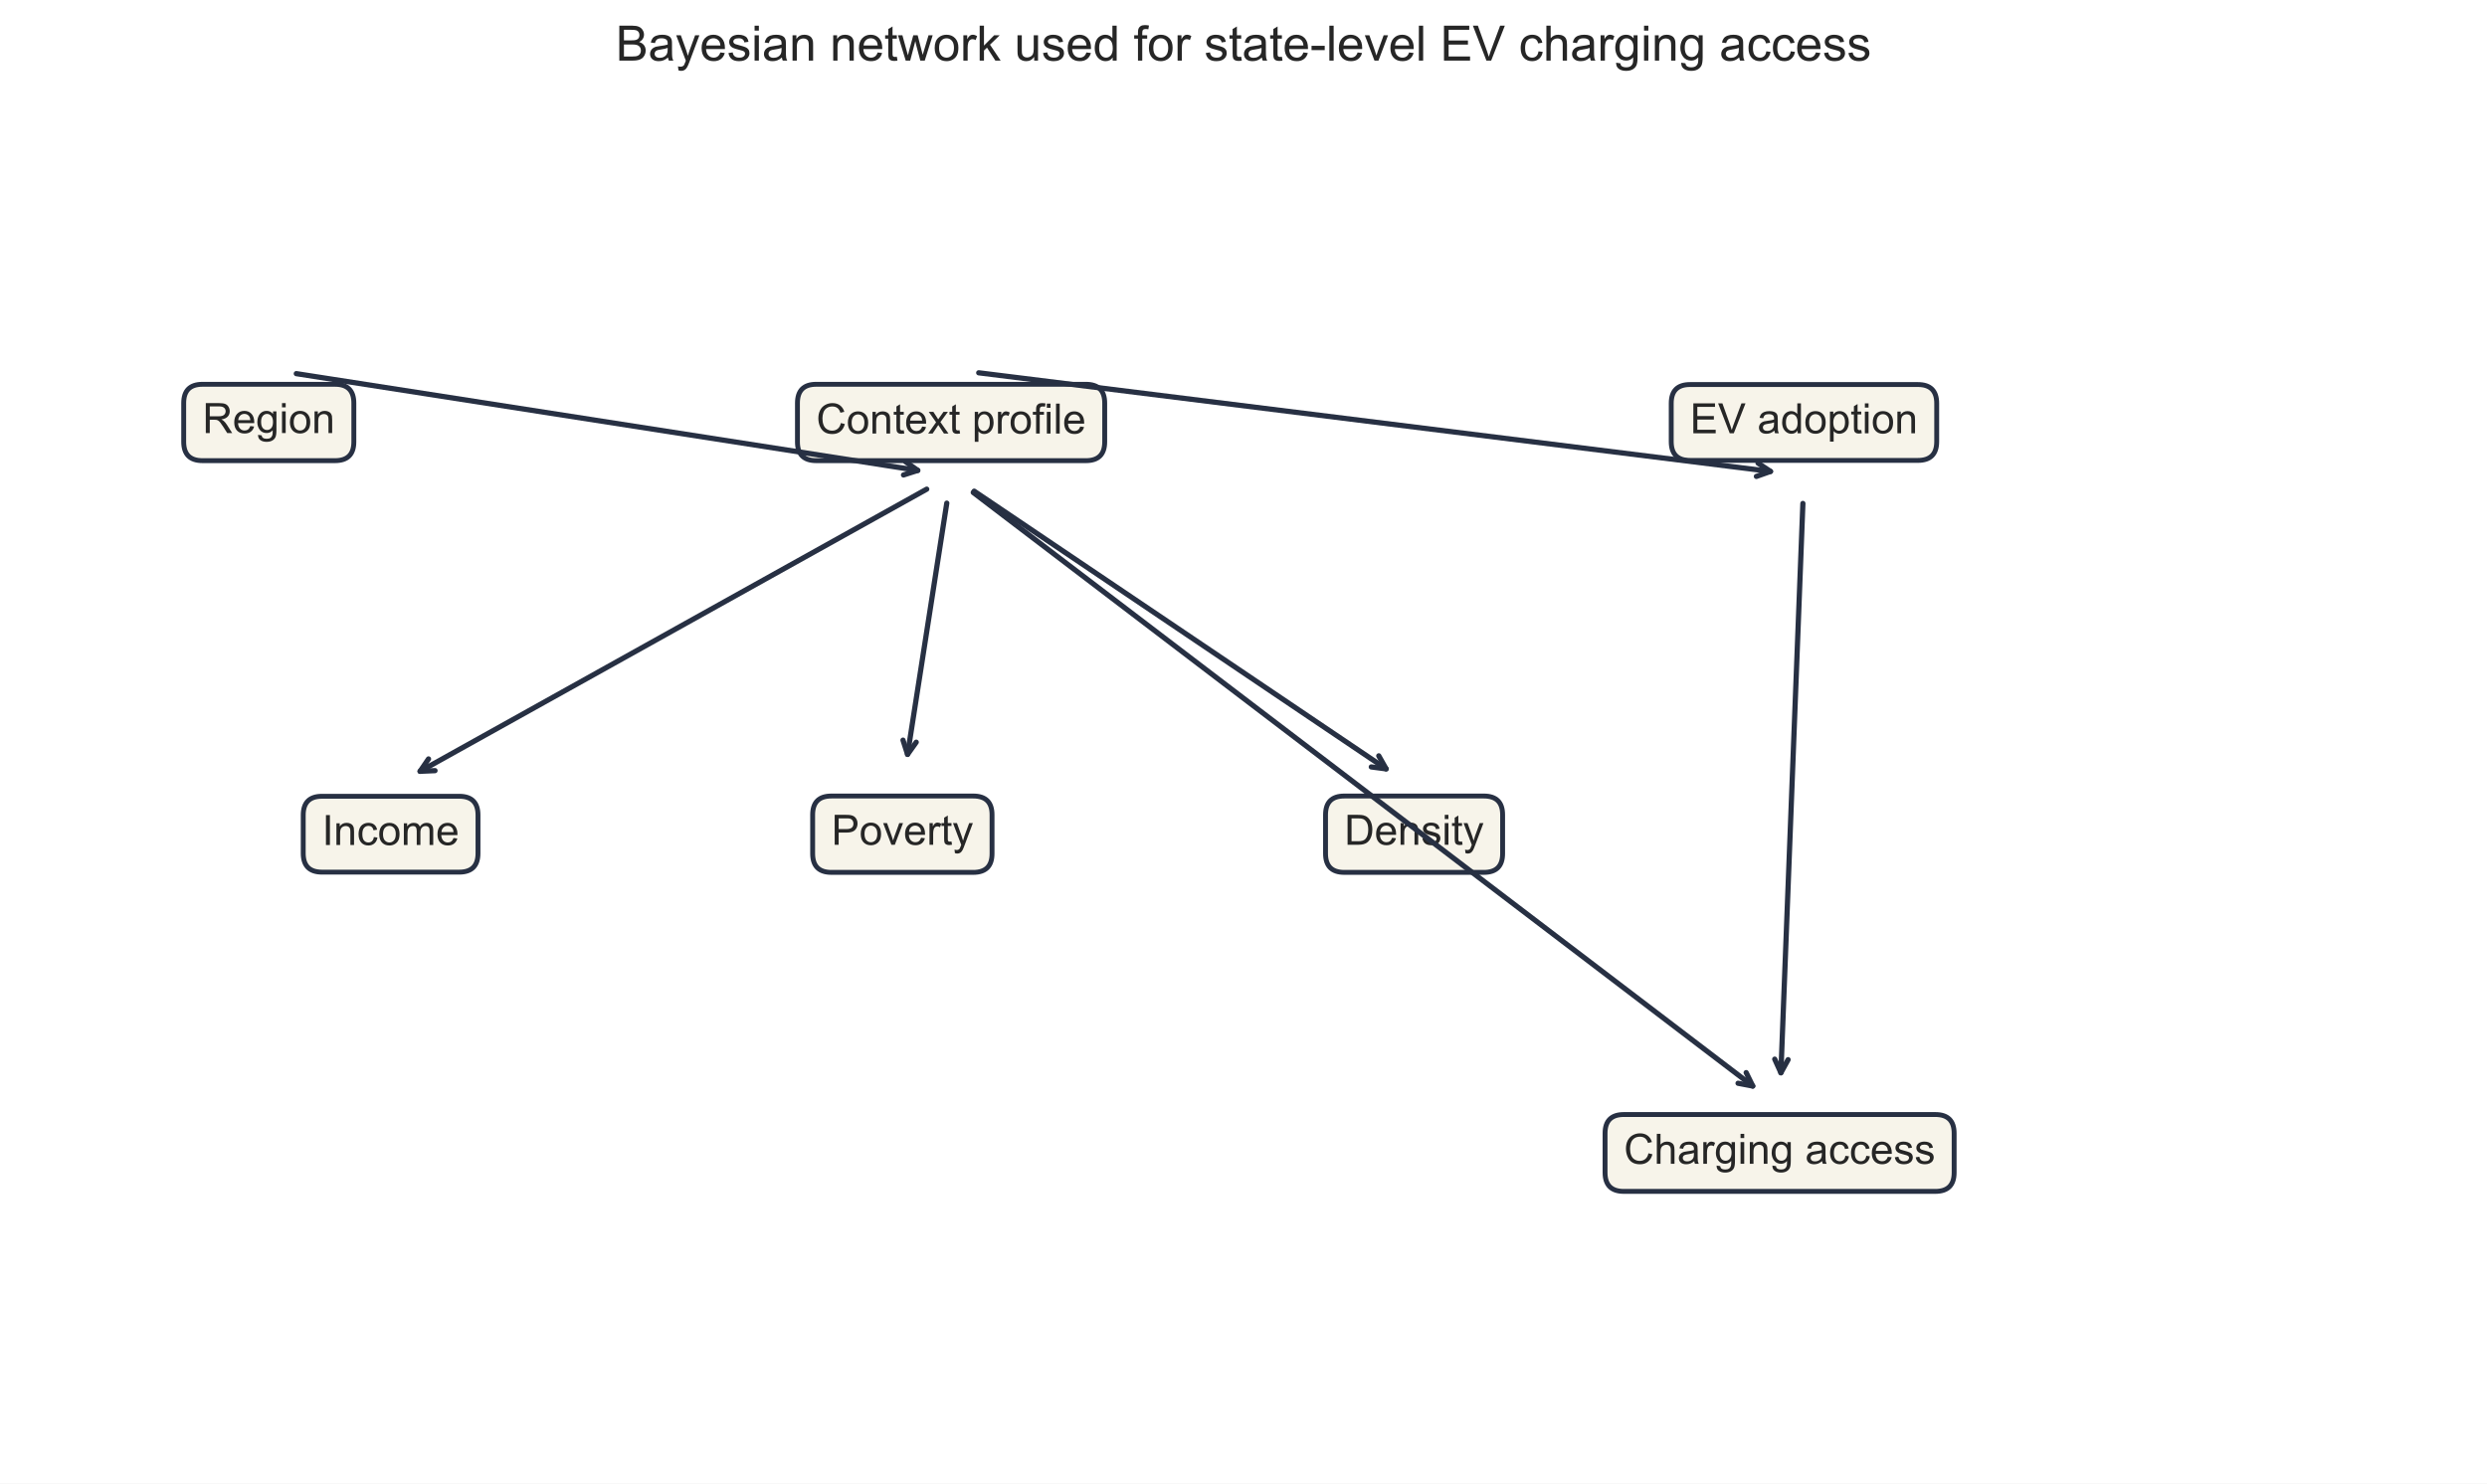
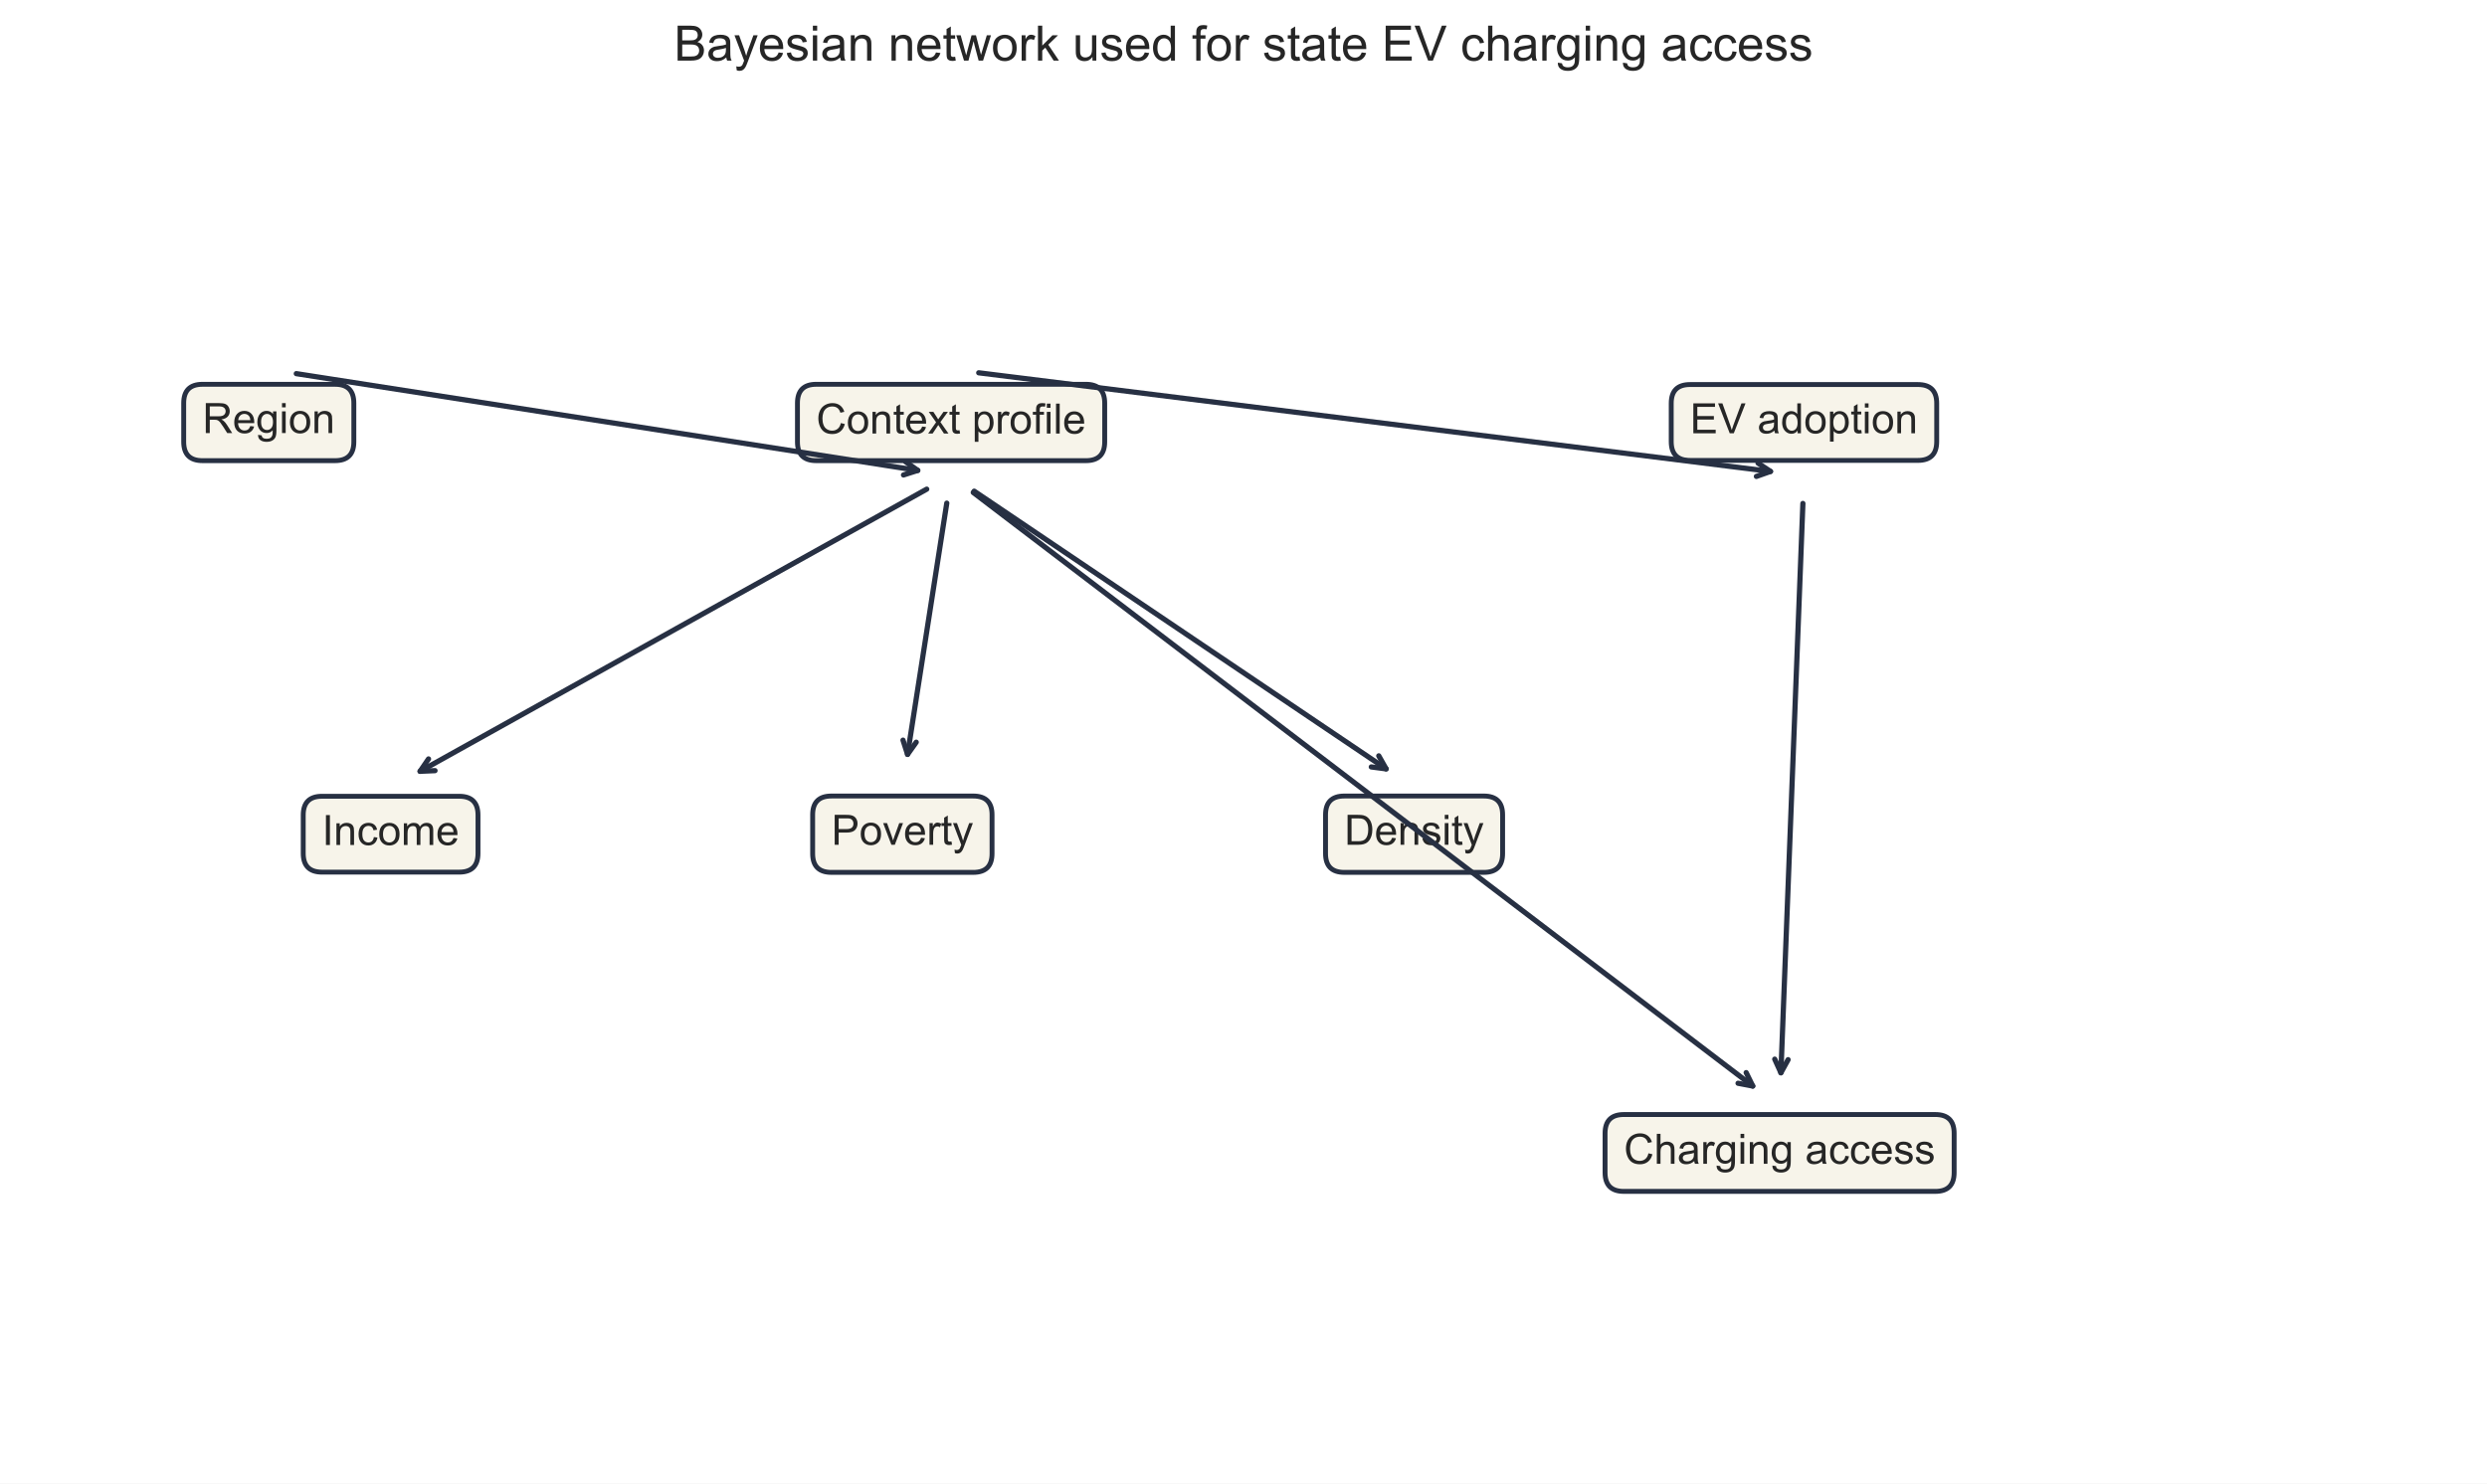
<svg xmlns="http://www.w3.org/2000/svg" xmlns:xlink="http://www.w3.org/1999/xlink" width="713.664pt" height="425.776pt" viewBox="0 0 713.664 425.776" version="1.1">
  <defs>
    <style type="text/css">*{stroke-linejoin: round; stroke-linecap: butt}</style>
  </defs>
  <g id="figure_1">
    <g id="patch_1">
      <path d="M 0 425.776  L 713.664 425.776  L 713.664 0  L 0 0  z " style="fill: #ffffff" />
    </g>
    <g id="axes_1">
      <g id="text_1">
        <g id="patch_2">
          <path d="M 58.114 132.21  L 96.139 132.21  Q 101.539 132.21 101.539 126.81  L 101.539 115.695  Q 101.539 110.295 96.139 110.295  L 58.114 110.295  Q 52.714 110.295 52.714 115.695  L 52.714 126.81  Q 52.714 132.21 58.114 132.21  z " style="fill: #f7f4ea; stroke: #273043; stroke-width: 1.4; stroke-linejoin: miter" />
        </g>
        <g style="fill: #262626" transform="translate(58.1139 124.2839) scale(0.12 -0.12)">
          <defs>
            <path id="ArialMT-52" d="M 503 0  L 503 4581  L 2534 4581  Q 3147 4581 3465 4457  Q 3784 4334 3975 4021  Q 4166 3709 4166 3331  Q 4166 2844 3850 2509  Q 3534 2175 2875 2084  Q 3116 1969 3241 1856  Q 3506 1613 3744 1247  L 4541 0  L 3778 0  L 3172 953  Q 2906 1366 2734 1584  Q 2563 1803 2427 1890  Q 2291 1978 2150 2013  Q 2047 2034 1813 2034  L 1109 2034  L 1109 0  L 503 0  z M 1109 2559  L 2413 2559  Q 2828 2559 3062 2645  Q 3297 2731 3419 2920  Q 3541 3109 3541 3331  Q 3541 3656 3305 3865  Q 3069 4075 2559 4075  L 1109 4075  L 1109 2559  z " transform="scale(0.015625)" />
            <path id="ArialMT-65" d="M 2694 1069  L 3275 997  Q 3138 488 2766 206  Q 2394 -75 1816 -75  Q 1088 -75 661 373  Q 234 822 234 1631  Q 234 2469 665 2931  Q 1097 3394 1784 3394  Q 2450 3394 2872 2941  Q 3294 2488 3294 1666  Q 3294 1616 3291 1516  L 816 1516  Q 847 969 1125 678  Q 1403 388 1819 388  Q 2128 388 2347 550  Q 2566 713 2694 1069  z M 847 1978  L 2700 1978  Q 2663 2397 2488 2606  Q 2219 2931 1791 2931  Q 1403 2931 1139 2672  Q 875 2413 847 1978  z " transform="scale(0.015625)" />
            <path id="ArialMT-67" d="M 319 -275  L 866 -356  Q 900 -609 1056 -725  Q 1266 -881 1628 -881  Q 2019 -881 2231 -725  Q 2444 -569 2519 -288  Q 2563 -116 2559 434  Q 2191 0 1641 0  Q 956 0 581 494  Q 206 988 206 1678  Q 206 2153 378 2554  Q 550 2956 876 3175  Q 1203 3394 1644 3394  Q 2231 3394 2613 2919  L 2613 3319  L 3131 3319  L 3131 450  Q 3131 -325 2973 -648  Q 2816 -972 2473 -1159  Q 2131 -1347 1631 -1347  Q 1038 -1347 672 -1080  Q 306 -813 319 -275  z M 784 1719  Q 784 1066 1043 766  Q 1303 466 1694 466  Q 2081 466 2343 764  Q 2606 1063 2606 1700  Q 2606 2309 2336 2618  Q 2066 2928 1684 2928  Q 1309 2928 1046 2623  Q 784 2319 784 1719  z " transform="scale(0.015625)" />
            <path id="ArialMT-69" d="M 425 3934  L 425 4581  L 988 4581  L 988 3934  L 425 3934  z M 425 0  L 425 3319  L 988 3319  L 988 0  L 425 0  z " transform="scale(0.015625)" />
            <path id="ArialMT-6f" d="M 213 1659  Q 213 2581 725 3025  Q 1153 3394 1769 3394  Q 2453 3394 2887 2945  Q 3322 2497 3322 1706  Q 3322 1066 3130 698  Q 2938 331 2570 128  Q 2203 -75 1769 -75  Q 1072 -75 642 372  Q 213 819 213 1659  z M 791 1659  Q 791 1022 1069 705  Q 1347 388 1769 388  Q 2188 388 2466 706  Q 2744 1025 2744 1678  Q 2744 2294 2464 2611  Q 2184 2928 1769 2928  Q 1347 2928 1069 2612  Q 791 2297 791 1659  z " transform="scale(0.015625)" />
            <path id="ArialMT-6e" d="M 422 0  L 422 3319  L 928 3319  L 928 2847  Q 1294 3394 1984 3394  Q 2284 3394 2536 3286  Q 2788 3178 2913 3003  Q 3038 2828 3088 2588  Q 3119 2431 3119 2041  L 3119 0  L 2556 0  L 2556 2019  Q 2556 2363 2490 2533  Q 2425 2703 2258 2804  Q 2091 2906 1866 2906  Q 1506 2906 1245 2678  Q 984 2450 984 1813  L 984 0  L 422 0  z " transform="scale(0.015625)" />
          </defs>
          <use xlink:href="#ArialMT-52" />
          <use xlink:href="#ArialMT-65" transform="translate(72.2168 0)" />
          <use xlink:href="#ArialMT-67" transform="translate(127.832 0)" />
          <use xlink:href="#ArialMT-69" transform="translate(183.4473 0)" />
          <use xlink:href="#ArialMT-6f" transform="translate(205.6641 0)" />
          <use xlink:href="#ArialMT-6e" transform="translate(261.2793 0)" />
        </g>
      </g>
      <g id="text_2">
        <g id="patch_3">
          <path d="M 234.236 132.212  L 311.604 132.212  Q 317.004 132.212 317.004 126.812  L 317.004 115.692  Q 317.004 110.292 311.604 110.292  L 234.236 110.292  Q 228.836 110.292 228.836 115.692  L 228.836 126.812  Q 228.836 132.212 234.236 132.212  z " style="fill: #f7f4ea; stroke: #273043; stroke-width: 1.4; stroke-linejoin: miter" />
        </g>
        <g style="fill: #262626" transform="translate(234.2363 124.4274) scale(0.12 -0.12)">
          <defs>
            <path id="ArialMT-43" d="M 3763 1606  L 4369 1453  Q 4178 706 3683 314  Q 3188 -78 2472 -78  Q 1731 -78 1267 223  Q 803 525 561 1097  Q 319 1669 319 2325  Q 319 3041 592 3573  Q 866 4106 1370 4382  Q 1875 4659 2481 4659  Q 3169 4659 3637 4309  Q 4106 3959 4291 3325  L 3694 3184  Q 3534 3684 3231 3912  Q 2928 4141 2469 4141  Q 1941 4141 1586 3887  Q 1231 3634 1087 3207  Q 944 2781 944 2328  Q 944 1744 1114 1308  Q 1284 872 1643 656  Q 2003 441 2422 441  Q 2931 441 3284 734  Q 3638 1028 3763 1606  z " transform="scale(0.015625)" />
            <path id="ArialMT-74" d="M 1650 503  L 1731 6  Q 1494 -44 1306 -44  Q 1000 -44 831 53  Q 663 150 594 308  Q 525 466 525 972  L 525 2881  L 113 2881  L 113 3319  L 525 3319  L 525 4141  L 1084 4478  L 1084 3319  L 1650 3319  L 1650 2881  L 1084 2881  L 1084 941  Q 1084 700 1114 631  Q 1144 563 1211 522  Q 1278 481 1403 481  Q 1497 481 1650 503  z " transform="scale(0.015625)" />
            <path id="ArialMT-78" d="M 47 0  L 1259 1725  L 138 3319  L 841 3319  L 1350 2541  Q 1494 2319 1581 2169  Q 1719 2375 1834 2534  L 2394 3319  L 3066 3319  L 1919 1756  L 3153 0  L 2463 0  L 1781 1031  L 1600 1309  L 728 0  L 47 0  z " transform="scale(0.015625)" />
            <path id="ArialMT-20" transform="scale(0.015625)" />
            <path id="ArialMT-70" d="M 422 -1272  L 422 3319  L 934 3319  L 934 2888  Q 1116 3141 1344 3267  Q 1572 3394 1897 3394  Q 2322 3394 2647 3175  Q 2972 2956 3137 2557  Q 3303 2159 3303 1684  Q 3303 1175 3120 767  Q 2938 359 2589 142  Q 2241 -75 1856 -75  Q 1575 -75 1351 44  Q 1128 163 984 344  L 984 -1272  L 422 -1272  z M 931 1641  Q 931 1000 1190 694  Q 1450 388 1819 388  Q 2194 388 2461 705  Q 2728 1022 2728 1688  Q 2728 2322 2467 2637  Q 2206 2953 1844 2953  Q 1484 2953 1207 2617  Q 931 2281 931 1641  z " transform="scale(0.015625)" />
            <path id="ArialMT-72" d="M 416 0  L 416 3319  L 922 3319  L 922 2816  Q 1116 3169 1280 3281  Q 1444 3394 1641 3394  Q 1925 3394 2219 3213  L 2025 2691  Q 1819 2813 1613 2813  Q 1428 2813 1281 2702  Q 1134 2591 1072 2394  Q 978 2094 978 1738  L 978 0  L 416 0  z " transform="scale(0.015625)" />
            <path id="ArialMT-66" d="M 556 0  L 556 2881  L 59 2881  L 59 3319  L 556 3319  L 556 3672  Q 556 4006 616 4169  Q 697 4388 901 4523  Q 1106 4659 1475 4659  Q 1713 4659 2000 4603  L 1916 4113  Q 1741 4144 1584 4144  Q 1328 4144 1222 4034  Q 1116 3925 1116 3625  L 1116 3319  L 1763 3319  L 1763 2881  L 1116 2881  L 1116 0  L 556 0  z " transform="scale(0.015625)" />
            <path id="ArialMT-6c" d="M 409 0  L 409 4581  L 972 4581  L 972 0  L 409 0  z " transform="scale(0.015625)" />
          </defs>
          <use xlink:href="#ArialMT-43" />
          <use xlink:href="#ArialMT-6f" transform="translate(72.2168 0)" />
          <use xlink:href="#ArialMT-6e" transform="translate(127.832 0)" />
          <use xlink:href="#ArialMT-74" transform="translate(183.4473 0)" />
          <use xlink:href="#ArialMT-65" transform="translate(211.2305 0)" />
          <use xlink:href="#ArialMT-78" transform="translate(266.8457 0)" />
          <use xlink:href="#ArialMT-74" transform="translate(316.8457 0)" />
          <use xlink:href="#ArialMT-20" transform="translate(344.6289 0)" />
          <use xlink:href="#ArialMT-70" transform="translate(372.4121 0)" />
          <use xlink:href="#ArialMT-72" transform="translate(428.0273 0)" />
          <use xlink:href="#ArialMT-6f" transform="translate(461.3281 0)" />
          <use xlink:href="#ArialMT-66" transform="translate(516.9434 0)" />
          <use xlink:href="#ArialMT-69" transform="translate(544.7266 0)" />
          <use xlink:href="#ArialMT-6c" transform="translate(566.9434 0)" />
          <use xlink:href="#ArialMT-65" transform="translate(589.1602 0)" />
        </g>
      </g>
      <g id="text_3">
        <g id="patch_4">
          <path d="M 92.415 250.306  L 131.764 250.306  Q 137.164 250.306 137.164 244.906  L 137.164 233.932  Q 137.164 228.532 131.764 228.532  L 92.415 228.532  Q 87.015 228.532 87.015 233.932  L 87.015 244.906  Q 87.015 250.306 92.415 250.306  z " style="fill: #f7f4ea; stroke: #273043; stroke-width: 1.4; stroke-linejoin: miter" />
        </g>
        <g style="fill: #262626" transform="translate(92.41523 242.5213) scale(0.12 -0.12)">
          <defs>
            <path id="ArialMT-49" d="M 597 0  L 597 4581  L 1203 4581  L 1203 0  L 597 0  z " transform="scale(0.015625)" />
            <path id="ArialMT-63" d="M 2588 1216  L 3141 1144  Q 3050 572 2676 248  Q 2303 -75 1759 -75  Q 1078 -75 664 370  Q 250 816 250 1647  Q 250 2184 428 2587  Q 606 2991 970 3192  Q 1334 3394 1763 3394  Q 2303 3394 2647 3120  Q 2991 2847 3088 2344  L 2541 2259  Q 2463 2594 2264 2762  Q 2066 2931 1784 2931  Q 1359 2931 1093 2626  Q 828 2322 828 1663  Q 828 994 1084 691  Q 1341 388 1753 388  Q 2084 388 2306 591  Q 2528 794 2588 1216  z " transform="scale(0.015625)" />
            <path id="ArialMT-6d" d="M 422 0  L 422 3319  L 925 3319  L 925 2853  Q 1081 3097 1340 3245  Q 1600 3394 1931 3394  Q 2300 3394 2536 3241  Q 2772 3088 2869 2813  Q 3263 3394 3894 3394  Q 4388 3394 4653 3120  Q 4919 2847 4919 2278  L 4919 0  L 4359 0  L 4359 2091  Q 4359 2428 4304 2576  Q 4250 2725 4106 2815  Q 3963 2906 3769 2906  Q 3419 2906 3187 2673  Q 2956 2441 2956 1928  L 2956 0  L 2394 0  L 2394 2156  Q 2394 2531 2256 2718  Q 2119 2906 1806 2906  Q 1569 2906 1367 2781  Q 1166 2656 1075 2415  Q 984 2175 984 1722  L 984 0  L 422 0  z " transform="scale(0.015625)" />
          </defs>
          <use xlink:href="#ArialMT-49" />
          <use xlink:href="#ArialMT-6e" transform="translate(27.7832 0)" />
          <use xlink:href="#ArialMT-63" transform="translate(83.39844 0)" />
          <use xlink:href="#ArialMT-6f" transform="translate(133.3984 0)" />
          <use xlink:href="#ArialMT-6d" transform="translate(189.0137 0)" />
          <use xlink:href="#ArialMT-65" transform="translate(272.3145 0)" />
        </g>
      </g>
      <g id="text_4">
        <g id="patch_5">
          <path d="M 238.595 250.377  L 279.275 250.377  Q 284.675 250.377 284.675 244.977  L 284.675 233.862  Q 284.675 228.462 279.275 228.462  L 238.595 228.462  Q 233.195 228.462 233.195 233.862  L 233.195 244.977  Q 233.195 250.377 238.595 250.377  z " style="fill: #f7f4ea; stroke: #273043; stroke-width: 1.4; stroke-linejoin: miter" />
        </g>
        <g style="fill: #262626" transform="translate(238.595 242.451) scale(0.12 -0.12)">
          <defs>
            <path id="ArialMT-50" d="M 494 0  L 494 4581  L 2222 4581  Q 2678 4581 2919 4538  Q 3256 4481 3484 4323  Q 3713 4166 3852 3881  Q 3991 3597 3991 3256  Q 3991 2672 3619 2267  Q 3247 1863 2275 1863  L 1100 1863  L 1100 0  L 494 0  z M 1100 2403  L 2284 2403  Q 2872 2403 3119 2622  Q 3366 2841 3366 3238  Q 3366 3525 3220 3729  Q 3075 3934 2838 4000  Q 2684 4041 2272 4041  L 1100 4041  L 1100 2403  z " transform="scale(0.015625)" />
            <path id="ArialMT-76" d="M 1344 0  L 81 3319  L 675 3319  L 1388 1331  Q 1503 1009 1600 663  Q 1675 925 1809 1294  L 2547 3319  L 3125 3319  L 1869 0  L 1344 0  z " transform="scale(0.015625)" />
            <path id="ArialMT-79" d="M 397 -1278  L 334 -750  Q 519 -800 656 -800  Q 844 -800 956 -737  Q 1069 -675 1141 -563  Q 1194 -478 1313 -144  Q 1328 -97 1363 -6  L 103 3319  L 709 3319  L 1400 1397  Q 1534 1031 1641 628  Q 1738 1016 1872 1384  L 2581 3319  L 3144 3319  L 1881 -56  Q 1678 -603 1566 -809  Q 1416 -1088 1222 -1217  Q 1028 -1347 759 -1347  Q 597 -1347 397 -1278  z " transform="scale(0.015625)" />
          </defs>
          <use xlink:href="#ArialMT-50" />
          <use xlink:href="#ArialMT-6f" transform="translate(66.69922 0)" />
          <use xlink:href="#ArialMT-76" transform="translate(122.3145 0)" />
          <use xlink:href="#ArialMT-65" transform="translate(172.3145 0)" />
          <use xlink:href="#ArialMT-72" transform="translate(227.9297 0)" />
          <use xlink:href="#ArialMT-74" transform="translate(261.2305 0)" />
          <use xlink:href="#ArialMT-79" transform="translate(289.0137 0)" />
        </g>
      </g>
      <g id="text_5">
        <g id="patch_6">
          <path d="M 385.774 250.377  L 425.787 250.377  Q 431.187 250.377 431.187 244.977  L 431.187 233.862  Q 431.187 228.462 425.787 228.462  L 385.774 228.462  Q 380.374 228.462 380.374 233.862  L 380.374 244.977  Q 380.374 250.377 385.774 250.377  z " style="fill: #f7f4ea; stroke: #273043; stroke-width: 1.4; stroke-linejoin: miter" />
        </g>
        <g style="fill: #262626" transform="translate(385.7742 242.451) scale(0.12 -0.12)">
          <defs>
            <path id="ArialMT-44" d="M 494 0  L 494 4581  L 2072 4581  Q 2606 4581 2888 4516  Q 3281 4425 3559 4188  Q 3922 3881 4101 3404  Q 4281 2928 4281 2316  Q 4281 1794 4159 1391  Q 4038 988 3847 723  Q 3656 459 3429 307  Q 3203 156 2883 78  Q 2563 0 2147 0  L 494 0  z M 1100 541  L 2078 541  Q 2531 541 2789 625  Q 3047 709 3200 863  Q 3416 1078 3536 1442  Q 3656 1806 3656 2325  Q 3656 3044 3420 3430  Q 3184 3816 2847 3947  Q 2603 4041 2063 4041  L 1100 4041  L 1100 541  z " transform="scale(0.015625)" />
            <path id="ArialMT-73" d="M 197 991  L 753 1078  Q 800 744 1014 566  Q 1228 388 1613 388  Q 2000 388 2187 545  Q 2375 703 2375 916  Q 2375 1106 2209 1216  Q 2094 1291 1634 1406  Q 1016 1563 777 1677  Q 538 1791 414 1992  Q 291 2194 291 2438  Q 291 2659 392 2848  Q 494 3038 669 3163  Q 800 3259 1026 3326  Q 1253 3394 1513 3394  Q 1903 3394 2198 3281  Q 2494 3169 2634 2976  Q 2775 2784 2828 2463  L 2278 2388  Q 2241 2644 2061 2787  Q 1881 2931 1553 2931  Q 1166 2931 1000 2803  Q 834 2675 834 2503  Q 834 2394 903 2306  Q 972 2216 1119 2156  Q 1203 2125 1616 2013  Q 2213 1853 2448 1751  Q 2684 1650 2818 1456  Q 2953 1263 2953 975  Q 2953 694 2789 445  Q 2625 197 2315 61  Q 2006 -75 1616 -75  Q 969 -75 630 194  Q 291 463 197 991  z " transform="scale(0.015625)" />
          </defs>
          <use xlink:href="#ArialMT-44" />
          <use xlink:href="#ArialMT-65" transform="translate(72.2168 0)" />
          <use xlink:href="#ArialMT-6e" transform="translate(127.832 0)" />
          <use xlink:href="#ArialMT-73" transform="translate(183.4473 0)" />
          <use xlink:href="#ArialMT-69" transform="translate(233.4473 0)" />
          <use xlink:href="#ArialMT-74" transform="translate(255.6641 0)" />
          <use xlink:href="#ArialMT-79" transform="translate(283.4473 0)" />
        </g>
      </g>
      <g id="text_6">
        <g id="patch_7">
          <path d="M 484.972 132.139  L 550.353 132.139  Q 555.753 132.139 555.753 126.739  L 555.753 115.765  Q 555.753 110.365 550.353 110.365  L 484.972 110.365  Q 479.572 110.365 479.572 115.765  L 479.572 126.739  Q 479.572 132.139 484.972 132.139  z " style="fill: #f7f4ea; stroke: #273043; stroke-width: 1.4; stroke-linejoin: miter" />
        </g>
        <g style="fill: #262626" transform="translate(484.9721 124.3542) scale(0.12 -0.12)">
          <defs>
            <path id="ArialMT-45" d="M 506 0  L 506 4581  L 3819 4581  L 3819 4041  L 1113 4041  L 1113 2638  L 3647 2638  L 3647 2100  L 1113 2100  L 1113 541  L 3925 541  L 3925 0  L 506 0  z " transform="scale(0.015625)" />
            <path id="ArialMT-56" d="M 1803 0  L 28 4581  L 684 4581  L 1875 1253  Q 2019 853 2116 503  Q 2222 878 2363 1253  L 3600 4581  L 4219 4581  L 2425 0  L 1803 0  z " transform="scale(0.015625)" />
            <path id="ArialMT-61" d="M 2588 409  Q 2275 144 1986 34  Q 1697 -75 1366 -75  Q 819 -75 525 192  Q 231 459 231 875  Q 231 1119 342 1320  Q 453 1522 633 1644  Q 813 1766 1038 1828  Q 1203 1872 1538 1913  Q 2219 1994 2541 2106  Q 2544 2222 2544 2253  Q 2544 2597 2384 2738  Q 2169 2928 1744 2928  Q 1347 2928 1158 2789  Q 969 2650 878 2297  L 328 2372  Q 403 2725 575 2942  Q 747 3159 1072 3276  Q 1397 3394 1825 3394  Q 2250 3394 2515 3294  Q 2781 3194 2906 3042  Q 3031 2891 3081 2659  Q 3109 2516 3109 2141  L 3109 1391  Q 3109 606 3145 398  Q 3181 191 3288 0  L 2700 0  Q 2613 175 2588 409  z M 2541 1666  Q 2234 1541 1622 1453  Q 1275 1403 1131 1340  Q 988 1278 909 1158  Q 831 1038 831 891  Q 831 666 1001 516  Q 1172 366 1500 366  Q 1825 366 2078 508  Q 2331 650 2450 897  Q 2541 1088 2541 1459  L 2541 1666  z " transform="scale(0.015625)" />
            <path id="ArialMT-64" d="M 2575 0  L 2575 419  Q 2259 -75 1647 -75  Q 1250 -75 917 144  Q 584 363 401 755  Q 219 1147 219 1656  Q 219 2153 384 2558  Q 550 2963 881 3178  Q 1213 3394 1622 3394  Q 1922 3394 2156 3267  Q 2391 3141 2538 2938  L 2538 4581  L 3097 4581  L 3097 0  L 2575 0  z M 797 1656  Q 797 1019 1065 703  Q 1334 388 1700 388  Q 2069 388 2326 689  Q 2584 991 2584 1609  Q 2584 2291 2321 2609  Q 2059 2928 1675 2928  Q 1300 2928 1048 2622  Q 797 2316 797 1656  z " transform="scale(0.015625)" />
          </defs>
          <use xlink:href="#ArialMT-45" />
          <use xlink:href="#ArialMT-56" transform="translate(66.69922 0)" />
          <use xlink:href="#ArialMT-20" transform="translate(133.3984 0)" />
          <use xlink:href="#ArialMT-61" transform="translate(161.1816 0)" />
          <use xlink:href="#ArialMT-64" transform="translate(216.7969 0)" />
          <use xlink:href="#ArialMT-6f" transform="translate(272.4121 0)" />
          <use xlink:href="#ArialMT-70" transform="translate(328.0273 0)" />
          <use xlink:href="#ArialMT-74" transform="translate(383.6426 0)" />
          <use xlink:href="#ArialMT-69" transform="translate(411.4258 0)" />
          <use xlink:href="#ArialMT-6f" transform="translate(433.6426 0)" />
          <use xlink:href="#ArialMT-6e" transform="translate(489.2578 0)" />
        </g>
      </g>
      <g id="text_7">
        <g id="patch_8">
          <path d="M 465.983 341.934  L 555.357 341.934  Q 560.757 341.934 560.757 336.534  L 560.757 325.273  Q 560.757 319.873 555.357 319.873  L 465.983 319.873  Q 460.583 319.873 460.583 325.273  L 460.583 336.534  Q 460.583 341.934 465.983 341.934  z " style="fill: #f7f4ea; stroke: #273043; stroke-width: 1.4; stroke-linejoin: miter" />
        </g>
        <g style="fill: #262626" transform="translate(465.9832 334.0082) scale(0.12 -0.12)">
          <defs>
            <path id="ArialMT-68" d="M 422 0  L 422 4581  L 984 4581  L 984 2938  Q 1378 3394 1978 3394  Q 2347 3394 2619 3248  Q 2891 3103 3008 2847  Q 3125 2591 3125 2103  L 3125 0  L 2563 0  L 2563 2103  Q 2563 2525 2380 2717  Q 2197 2909 1863 2909  Q 1613 2909 1392 2779  Q 1172 2650 1078 2428  Q 984 2206 984 1816  L 984 0  L 422 0  z " transform="scale(0.015625)" />
          </defs>
          <use xlink:href="#ArialMT-43" />
          <use xlink:href="#ArialMT-68" transform="translate(72.2168 0)" />
          <use xlink:href="#ArialMT-61" transform="translate(127.832 0)" />
          <use xlink:href="#ArialMT-72" transform="translate(183.4473 0)" />
          <use xlink:href="#ArialMT-67" transform="translate(216.748 0)" />
          <use xlink:href="#ArialMT-69" transform="translate(272.3633 0)" />
          <use xlink:href="#ArialMT-6e" transform="translate(294.5801 0)" />
          <use xlink:href="#ArialMT-67" transform="translate(350.1953 0)" />
          <use xlink:href="#ArialMT-20" transform="translate(405.8105 0)" />
          <use xlink:href="#ArialMT-61" transform="translate(433.5938 0)" />
          <use xlink:href="#ArialMT-63" transform="translate(489.209 0)" />
          <use xlink:href="#ArialMT-63" transform="translate(539.209 0)" />
          <use xlink:href="#ArialMT-65" transform="translate(589.209 0)" />
          <use xlink:href="#ArialMT-73" transform="translate(644.8242 0)" />
          <use xlink:href="#ArialMT-73" transform="translate(694.8242 0)" />
        </g>
      </g>
      <g id="patch_9">
        <path d="M 85.029 107.235  Q 175.022 121.252 263.359 135.01  " style="fill: none; stroke: #273043; stroke-width: 1.5; stroke-linecap: round" />
        <path d="M 259.86 132.522  L 263.359 135.01  L 259.269 136.316  " style="fill: none; stroke: #273043; stroke-width: 1.5; stroke-linecap: round" />
      </g>
      <g id="patch_10">
        <path d="M 265.934 140.391  Q 192.506 181.288 120.543 221.369  " style="fill: none; stroke: #273043; stroke-width: 1.5; stroke-linecap: round" />
        <path d="M 124.832 221.178  L 120.543 221.369  L 122.964 217.823  " style="fill: none; stroke: #273043; stroke-width: 1.5; stroke-linecap: round" />
      </g>
      <g id="patch_11">
        <path d="M 271.686 144.403  Q 265.928 181.288 260.428 216.517  " style="fill: none; stroke: #273043; stroke-width: 1.5; stroke-linecap: round" />
        <path d="M 262.917 213.019  L 260.428 216.517  L 259.123 212.427  " style="fill: none; stroke: #273043; stroke-width: 1.5; stroke-linecap: round" />
      </g>
      <g id="patch_12">
        <path d="M 279.55 140.969  Q 339.35 181.288 397.76 220.67  " style="fill: none; stroke: #273043; stroke-width: 1.5; stroke-linecap: round" />
        <path d="M 395.65 216.931  L 397.76 220.67  L 393.503 220.115  " style="fill: none; stroke: #273043; stroke-width: 1.5; stroke-linecap: round" />
      </g>
      <g id="patch_13">
        <path d="M 280.856 106.993  Q 395.29 121.252 508.06 135.303  " style="fill: none; stroke: #273043; stroke-width: 1.5; stroke-linecap: round" />
        <path d="M 504.487 132.923  L 508.06 135.303  L 504.012 136.733  " style="fill: none; stroke: #273043; stroke-width: 1.5; stroke-linecap: round" />
      </g>
      <g id="patch_14">
        <path d="M 279.287 141.348  Q 391.796 227.031 502.97 311.698  " style="fill: none; stroke: #273043; stroke-width: 1.5; stroke-linecap: round" />
        <path d="M 501.078 307.844  L 502.97 311.698  L 498.752 310.899  " style="fill: none; stroke: #273043; stroke-width: 1.5; stroke-linecap: round" />
      </g>
      <g id="patch_15">
        <path d="M 517.354 144.492  Q 514.166 227.03 511.044 307.892  " style="fill: none; stroke: #273043; stroke-width: 1.5; stroke-linecap: round" />
        <path d="M 513.11 304.129  L 511.044 307.892  L 509.273 303.981  " style="fill: none; stroke: #273043; stroke-width: 1.5; stroke-linecap: round" />
      </g>
      <g id="text_8">
-         <g style="fill: #262626" transform="translate(176.6947 17.39156) scale(0.14 -0.14)">
+         <g style="fill: #262626" transform="translate(193.4214 17.39156) scale(0.14 -0.14)">
          <defs>
            <path id="ArialMT-42" d="M 469 0  L 469 4581  L 2188 4581  Q 2713 4581 3030 4442  Q 3347 4303 3526 4014  Q 3706 3725 3706 3409  Q 3706 3116 3547 2856  Q 3388 2597 3066 2438  Q 3481 2316 3704 2022  Q 3928 1728 3928 1328  Q 3928 1006 3792 729  Q 3656 453 3456 303  Q 3256 153 2954 76  Q 2653 0 2216 0  L 469 0  z M 1075 2656  L 2066 2656  Q 2469 2656 2644 2709  Q 2875 2778 2992 2937  Q 3109 3097 3109 3338  Q 3109 3566 3000 3739  Q 2891 3913 2687 3977  Q 2484 4041 1991 4041  L 1075 4041  L 1075 2656  z M 1075 541  L 2216 541  Q 2509 541 2628 563  Q 2838 600 2978 687  Q 3119 775 3209 942  Q 3300 1109 3300 1328  Q 3300 1584 3169 1773  Q 3038 1963 2805 2039  Q 2572 2116 2134 2116  L 1075 2116  L 1075 541  z " transform="scale(0.015625)" />
            <path id="ArialMT-77" d="M 1034 0  L 19 3319  L 600 3319  L 1128 1403  L 1325 691  Q 1338 744 1497 1375  L 2025 3319  L 2603 3319  L 3100 1394  L 3266 759  L 3456 1400  L 4025 3319  L 4572 3319  L 3534 0  L 2950 0  L 2422 1988  L 2294 2553  L 1622 0  L 1034 0  z " transform="scale(0.015625)" />
            <path id="ArialMT-6b" d="M 425 0  L 425 4581  L 988 4581  L 988 1969  L 2319 3319  L 3047 3319  L 1778 2088  L 3175 0  L 2481 0  L 1384 1697  L 988 1316  L 988 0  L 425 0  z " transform="scale(0.015625)" />
            <path id="ArialMT-75" d="M 2597 0  L 2597 488  Q 2209 -75 1544 -75  Q 1250 -75 995 37  Q 741 150 617 320  Q 494 491 444 738  Q 409 903 409 1263  L 409 3319  L 972 3319  L 972 1478  Q 972 1038 1006 884  Q 1059 663 1231 536  Q 1403 409 1656 409  Q 1909 409 2131 539  Q 2353 669 2445 892  Q 2538 1116 2538 1541  L 2538 3319  L 3100 3319  L 3100 0  L 2597 0  z " transform="scale(0.015625)" />
-             <path id="ArialMT-2d" d="M 203 1375  L 203 1941  L 1931 1941  L 1931 1375  L 203 1375  z " transform="scale(0.015625)" />
          </defs>
          <use xlink:href="#ArialMT-42" />
          <use xlink:href="#ArialMT-61" transform="translate(66.69922 0)" />
          <use xlink:href="#ArialMT-79" transform="translate(122.3145 0)" />
          <use xlink:href="#ArialMT-65" transform="translate(172.3145 0)" />
          <use xlink:href="#ArialMT-73" transform="translate(227.9297 0)" />
          <use xlink:href="#ArialMT-69" transform="translate(277.9297 0)" />
          <use xlink:href="#ArialMT-61" transform="translate(300.1465 0)" />
          <use xlink:href="#ArialMT-6e" transform="translate(355.7617 0)" />
          <use xlink:href="#ArialMT-20" transform="translate(411.377 0)" />
          <use xlink:href="#ArialMT-6e" transform="translate(439.1602 0)" />
          <use xlink:href="#ArialMT-65" transform="translate(494.7754 0)" />
          <use xlink:href="#ArialMT-74" transform="translate(550.3906 0)" />
          <use xlink:href="#ArialMT-77" transform="translate(578.1738 0)" />
          <use xlink:href="#ArialMT-6f" transform="translate(650.3906 0)" />
          <use xlink:href="#ArialMT-72" transform="translate(706.0059 0)" />
          <use xlink:href="#ArialMT-6b" transform="translate(739.3066 0)" />
          <use xlink:href="#ArialMT-20" transform="translate(789.3066 0)" />
          <use xlink:href="#ArialMT-75" transform="translate(817.0898 0)" />
          <use xlink:href="#ArialMT-73" transform="translate(872.7051 0)" />
          <use xlink:href="#ArialMT-65" transform="translate(922.7051 0)" />
          <use xlink:href="#ArialMT-64" transform="translate(978.3203 0)" />
          <use xlink:href="#ArialMT-20" transform="translate(1033.936 0)" />
          <use xlink:href="#ArialMT-66" transform="translate(1061.719 0)" />
          <use xlink:href="#ArialMT-6f" transform="translate(1089.502 0)" />
          <use xlink:href="#ArialMT-72" transform="translate(1145.117 0)" />
          <use xlink:href="#ArialMT-20" transform="translate(1178.418 0)" />
          <use xlink:href="#ArialMT-73" transform="translate(1206.201 0)" />
          <use xlink:href="#ArialMT-74" transform="translate(1256.201 0)" />
          <use xlink:href="#ArialMT-61" transform="translate(1283.984 0)" />
          <use xlink:href="#ArialMT-74" transform="translate(1339.6 0)" />
          <use xlink:href="#ArialMT-65" transform="translate(1367.383 0)" />
-           <use xlink:href="#ArialMT-2d" transform="translate(1422.998 0)" />
-           <use xlink:href="#ArialMT-6c" transform="translate(1456.299 0)" />
-           <use xlink:href="#ArialMT-65" transform="translate(1478.516 0)" />
-           <use xlink:href="#ArialMT-76" transform="translate(1534.131 0)" />
-           <use xlink:href="#ArialMT-65" transform="translate(1584.131 0)" />
-           <use xlink:href="#ArialMT-6c" transform="translate(1639.746 0)" />
-           <use xlink:href="#ArialMT-20" transform="translate(1661.963 0)" />
-           <use xlink:href="#ArialMT-45" transform="translate(1689.746 0)" />
-           <use xlink:href="#ArialMT-56" transform="translate(1756.445 0)" />
-           <use xlink:href="#ArialMT-20" transform="translate(1823.145 0)" />
-           <use xlink:href="#ArialMT-63" transform="translate(1850.928 0)" />
-           <use xlink:href="#ArialMT-68" transform="translate(1900.928 0)" />
-           <use xlink:href="#ArialMT-61" transform="translate(1956.543 0)" />
-           <use xlink:href="#ArialMT-72" transform="translate(2012.158 0)" />
-           <use xlink:href="#ArialMT-67" transform="translate(2045.459 0)" />
-           <use xlink:href="#ArialMT-69" transform="translate(2101.074 0)" />
-           <use xlink:href="#ArialMT-6e" transform="translate(2123.291 0)" />
-           <use xlink:href="#ArialMT-67" transform="translate(2178.906 0)" />
-           <use xlink:href="#ArialMT-20" transform="translate(2234.521 0)" />
-           <use xlink:href="#ArialMT-61" transform="translate(2262.305 0)" />
-           <use xlink:href="#ArialMT-63" transform="translate(2317.92 0)" />
-           <use xlink:href="#ArialMT-63" transform="translate(2367.92 0)" />
-           <use xlink:href="#ArialMT-65" transform="translate(2417.92 0)" />
-           <use xlink:href="#ArialMT-73" transform="translate(2473.535 0)" />
-           <use xlink:href="#ArialMT-73" transform="translate(2523.535 0)" />
+           <use xlink:href="#ArialMT-20" transform="translate(1422.998 0)" />
+           <use xlink:href="#ArialMT-45" transform="translate(1450.781 0)" />
+           <use xlink:href="#ArialMT-56" transform="translate(1517.48 0)" />
+           <use xlink:href="#ArialMT-20" transform="translate(1584.18 0)" />
+           <use xlink:href="#ArialMT-63" transform="translate(1611.963 0)" />
+           <use xlink:href="#ArialMT-68" transform="translate(1661.963 0)" />
+           <use xlink:href="#ArialMT-61" transform="translate(1717.578 0)" />
+           <use xlink:href="#ArialMT-72" transform="translate(1773.193 0)" />
+           <use xlink:href="#ArialMT-67" transform="translate(1806.494 0)" />
+           <use xlink:href="#ArialMT-69" transform="translate(1862.109 0)" />
+           <use xlink:href="#ArialMT-6e" transform="translate(1884.326 0)" />
+           <use xlink:href="#ArialMT-67" transform="translate(1939.941 0)" />
+           <use xlink:href="#ArialMT-20" transform="translate(1995.557 0)" />
+           <use xlink:href="#ArialMT-61" transform="translate(2023.34 0)" />
+           <use xlink:href="#ArialMT-63" transform="translate(2078.955 0)" />
+           <use xlink:href="#ArialMT-63" transform="translate(2128.955 0)" />
+           <use xlink:href="#ArialMT-65" transform="translate(2178.955 0)" />
+           <use xlink:href="#ArialMT-73" transform="translate(2234.57 0)" />
+           <use xlink:href="#ArialMT-73" transform="translate(2284.57 0)" />
        </g>
      </g>
    </g>
  </g>
</svg>
